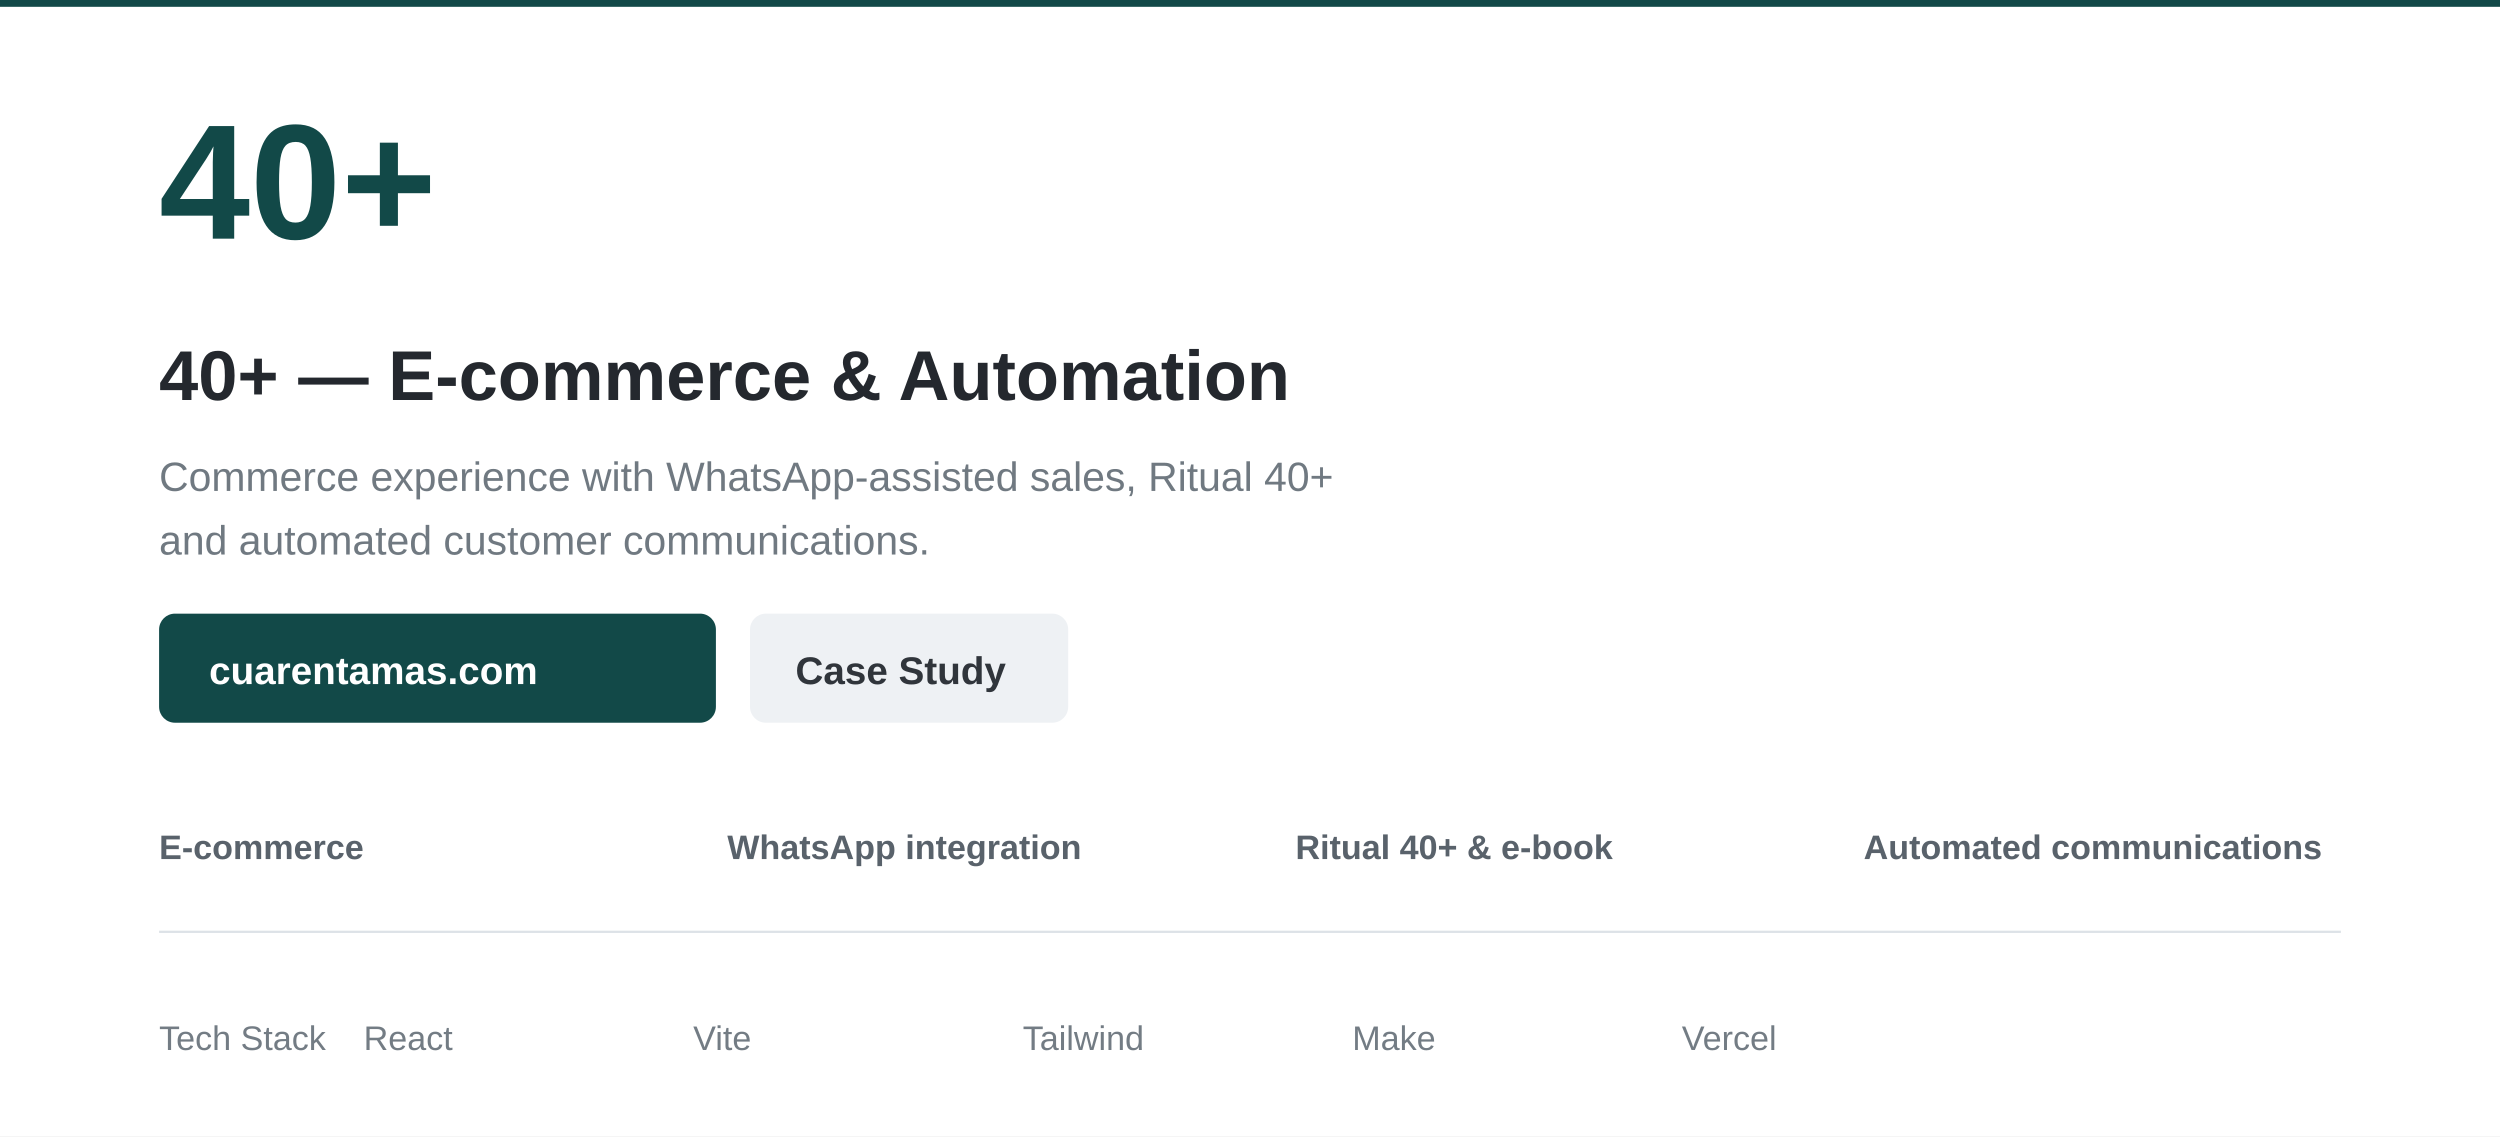
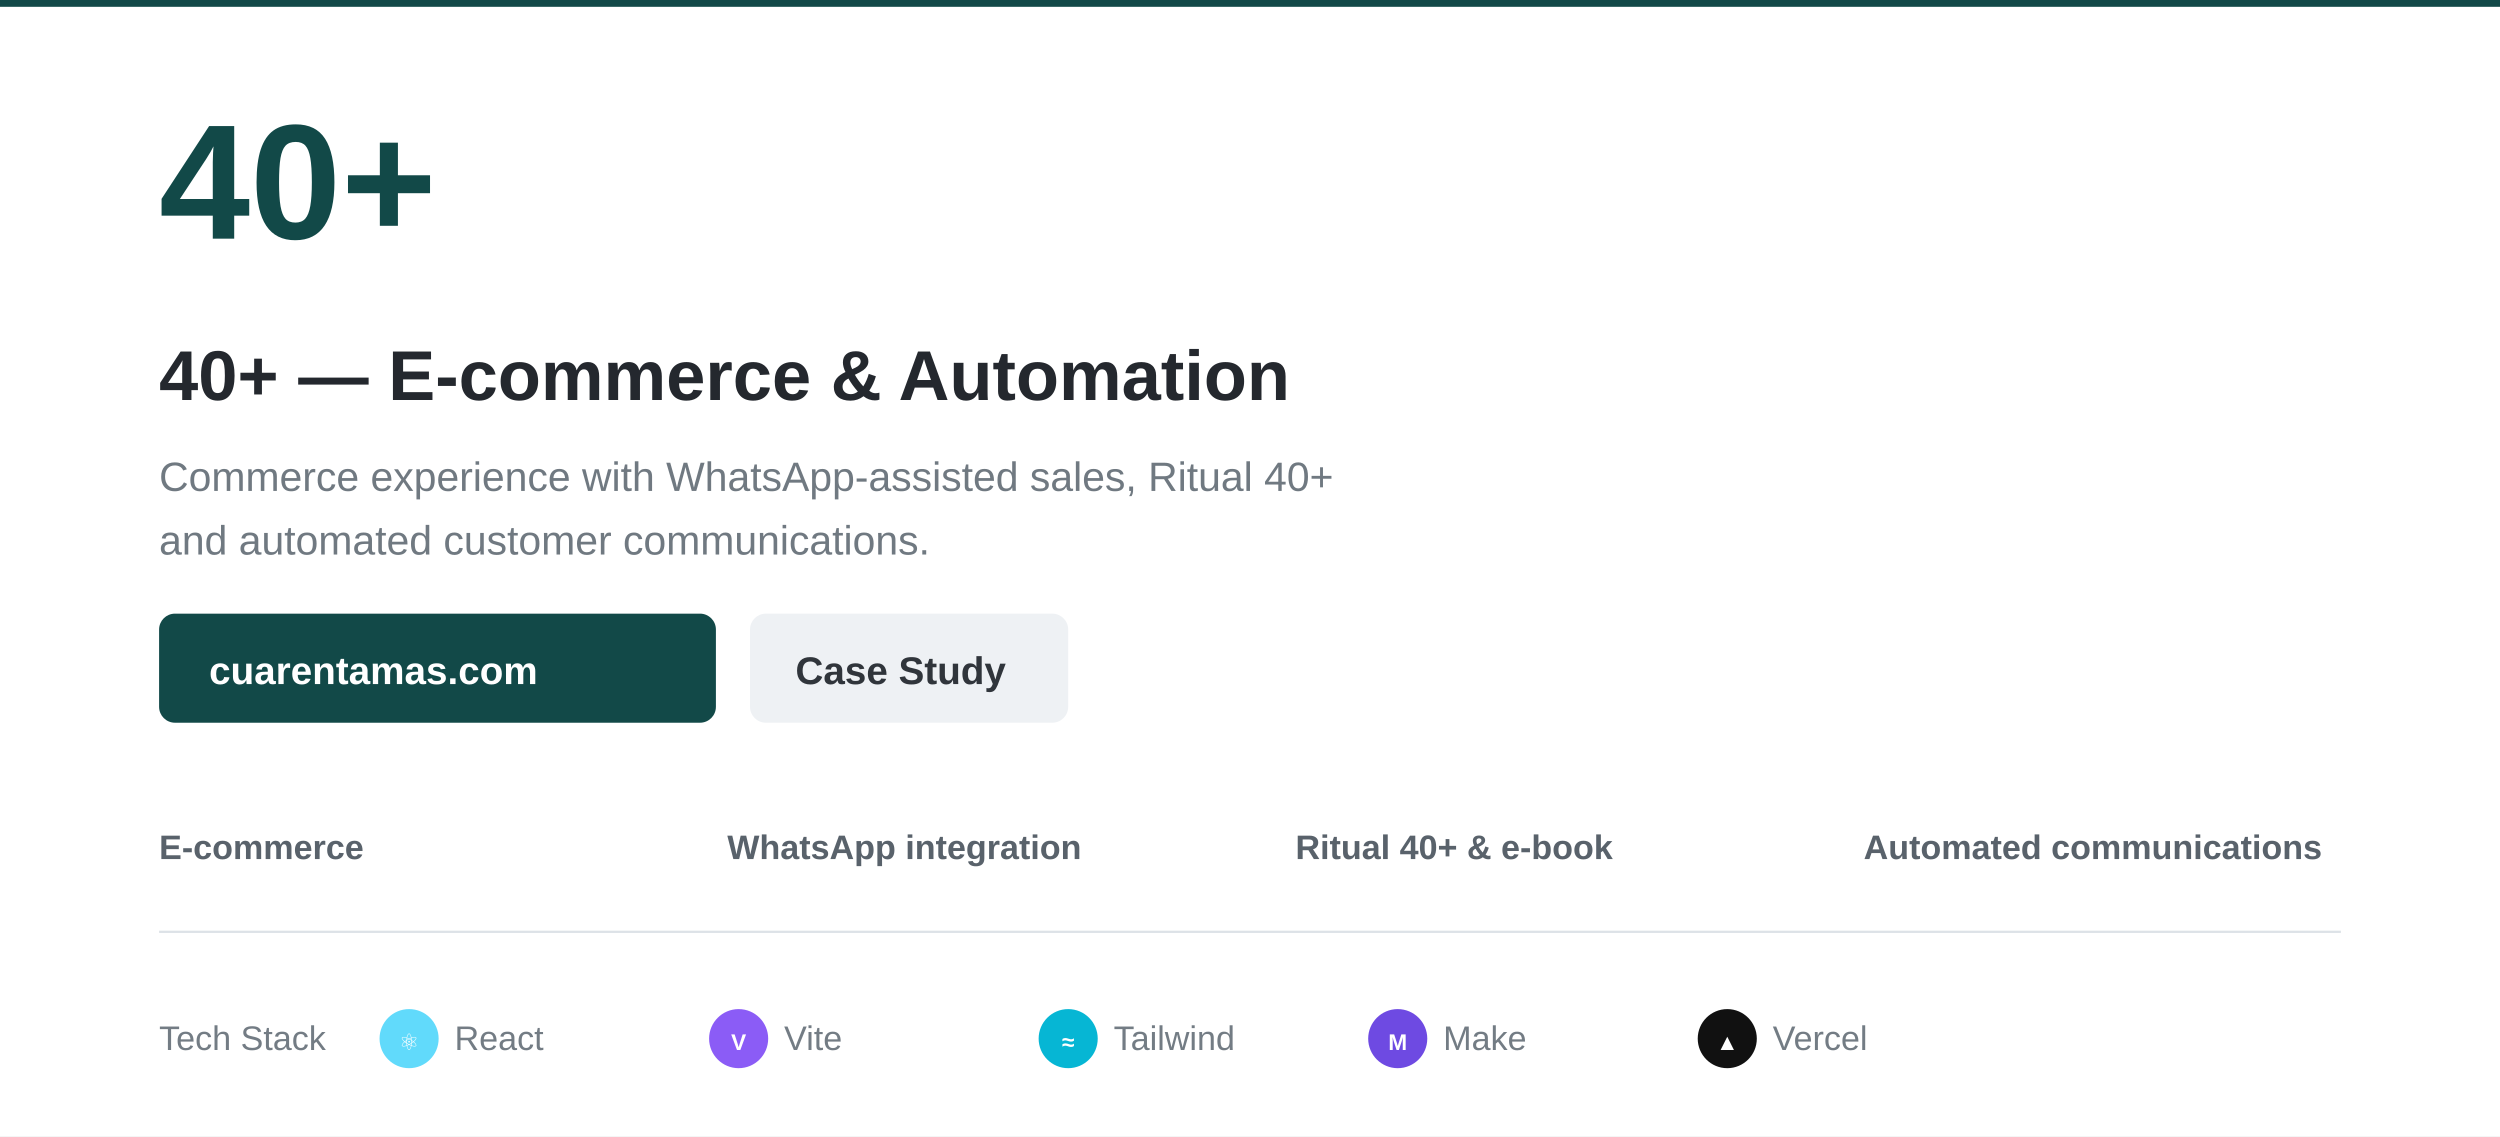
<svg xmlns="http://www.w3.org/2000/svg" width="1100" height="500" viewBox="0 0 1100 500">
  <style>.title{font:700 31px Arial,sans-serif;fill:#24282e}.desc{font:18px Arial,sans-serif;fill:#707981}.cap{font:600 15px Arial,sans-serif;fill:#59626b}.stack{font:15px Arial,sans-serif;fill:#737c84}.btn{font:700 17px Arial,sans-serif}.logo{font:700 72px Arial,sans-serif;fill:#124948}</style>
  <rect width="1100" height="500" fill="#fff" />
  <rect x="0" width="1100" height="3" fill="#124948" />
  <text x="70" y="105" class="logo">40+</text>
  <text x="70" y="176" class="title">40+ — E-commerce &amp; Automation</text>
  <text x="70" y="216" class="desc">Commerce experience with WhatsApp-assisted sales, Ritual 40+</text>
  <text x="70" y="244" class="desc">and automated customer communications.</text>
  <rect x="70" y="270" width="245" height="48" rx="7" fill="#124948" />
  <text x="92" y="301" class="btn" fill="#fff">cuarentamas.com</text>
  <rect x="330" y="270" width="140" height="48" rx="7" fill="#EEF1F4" />
  <text x="350" y="301" class="btn" fill="#30353B">Case Study</text>
  <text x="70" y="378" class="cap">E-commerce</text>
  <text x="320" y="378" class="cap">WhatsApp integration</text>
  <text x="570" y="378" class="cap">Ritual 40+ &amp; e-book</text>
  <text x="820" y="378" class="cap">Automated communications</text>
  <line x1="70" y1="410" x2="1030" y2="410" stroke="#DDE2E7" />
  <text x="70" y="462" class="stack">Tech Stack</text>
-   <text x="160" y="462" class="stack">React</text>
-   <text x="305" y="462" class="stack">Vite</text>
-   <text x="450" y="462" class="stack">Tailwind</text>
-   <text x="595" y="462" class="stack">Make</text>
-   <text x="740" y="462" class="stack">Vercel</text>
+   <circle cx="180" cy="457" r="13" fill="#61DAFB" />
+   <text x="180" y="462" text-anchor="middle" style="font:700 10px Arial,sans-serif;fill:#fff">⚛</text>
+   <text x="200" y="462" class="stack">React</text>
+   <circle cx="325" cy="457" r="13" fill="#8B5CF6" />
+   <text x="325" y="462" text-anchor="middle" style="font:700 10px Arial,sans-serif;fill:#fff">V</text>
+   <text x="345" y="462" class="stack">Vite</text>
+   <circle cx="470" cy="457" r="13" fill="#06B6D4" />
+   <text x="470" y="462" text-anchor="middle" style="font:700 10px Arial,sans-serif;fill:#fff">≈</text>
+   <text x="490" y="462" class="stack">Tailwind</text>
+   <circle cx="615" cy="457" r="13" fill="#6E4AE2" />
+   <text x="615" y="462" text-anchor="middle" style="font:700 10px Arial,sans-serif;fill:#fff">M</text>
+   <text x="635" y="462" class="stack">Make</text>
+   <circle cx="760" cy="457" r="13" fill="#111" />
+   <text x="760" y="462" text-anchor="middle" style="font:700 10px Arial,sans-serif;fill:#fff">▲</text>
+   <text x="780" y="462" class="stack">Vercel</text>
</svg>
